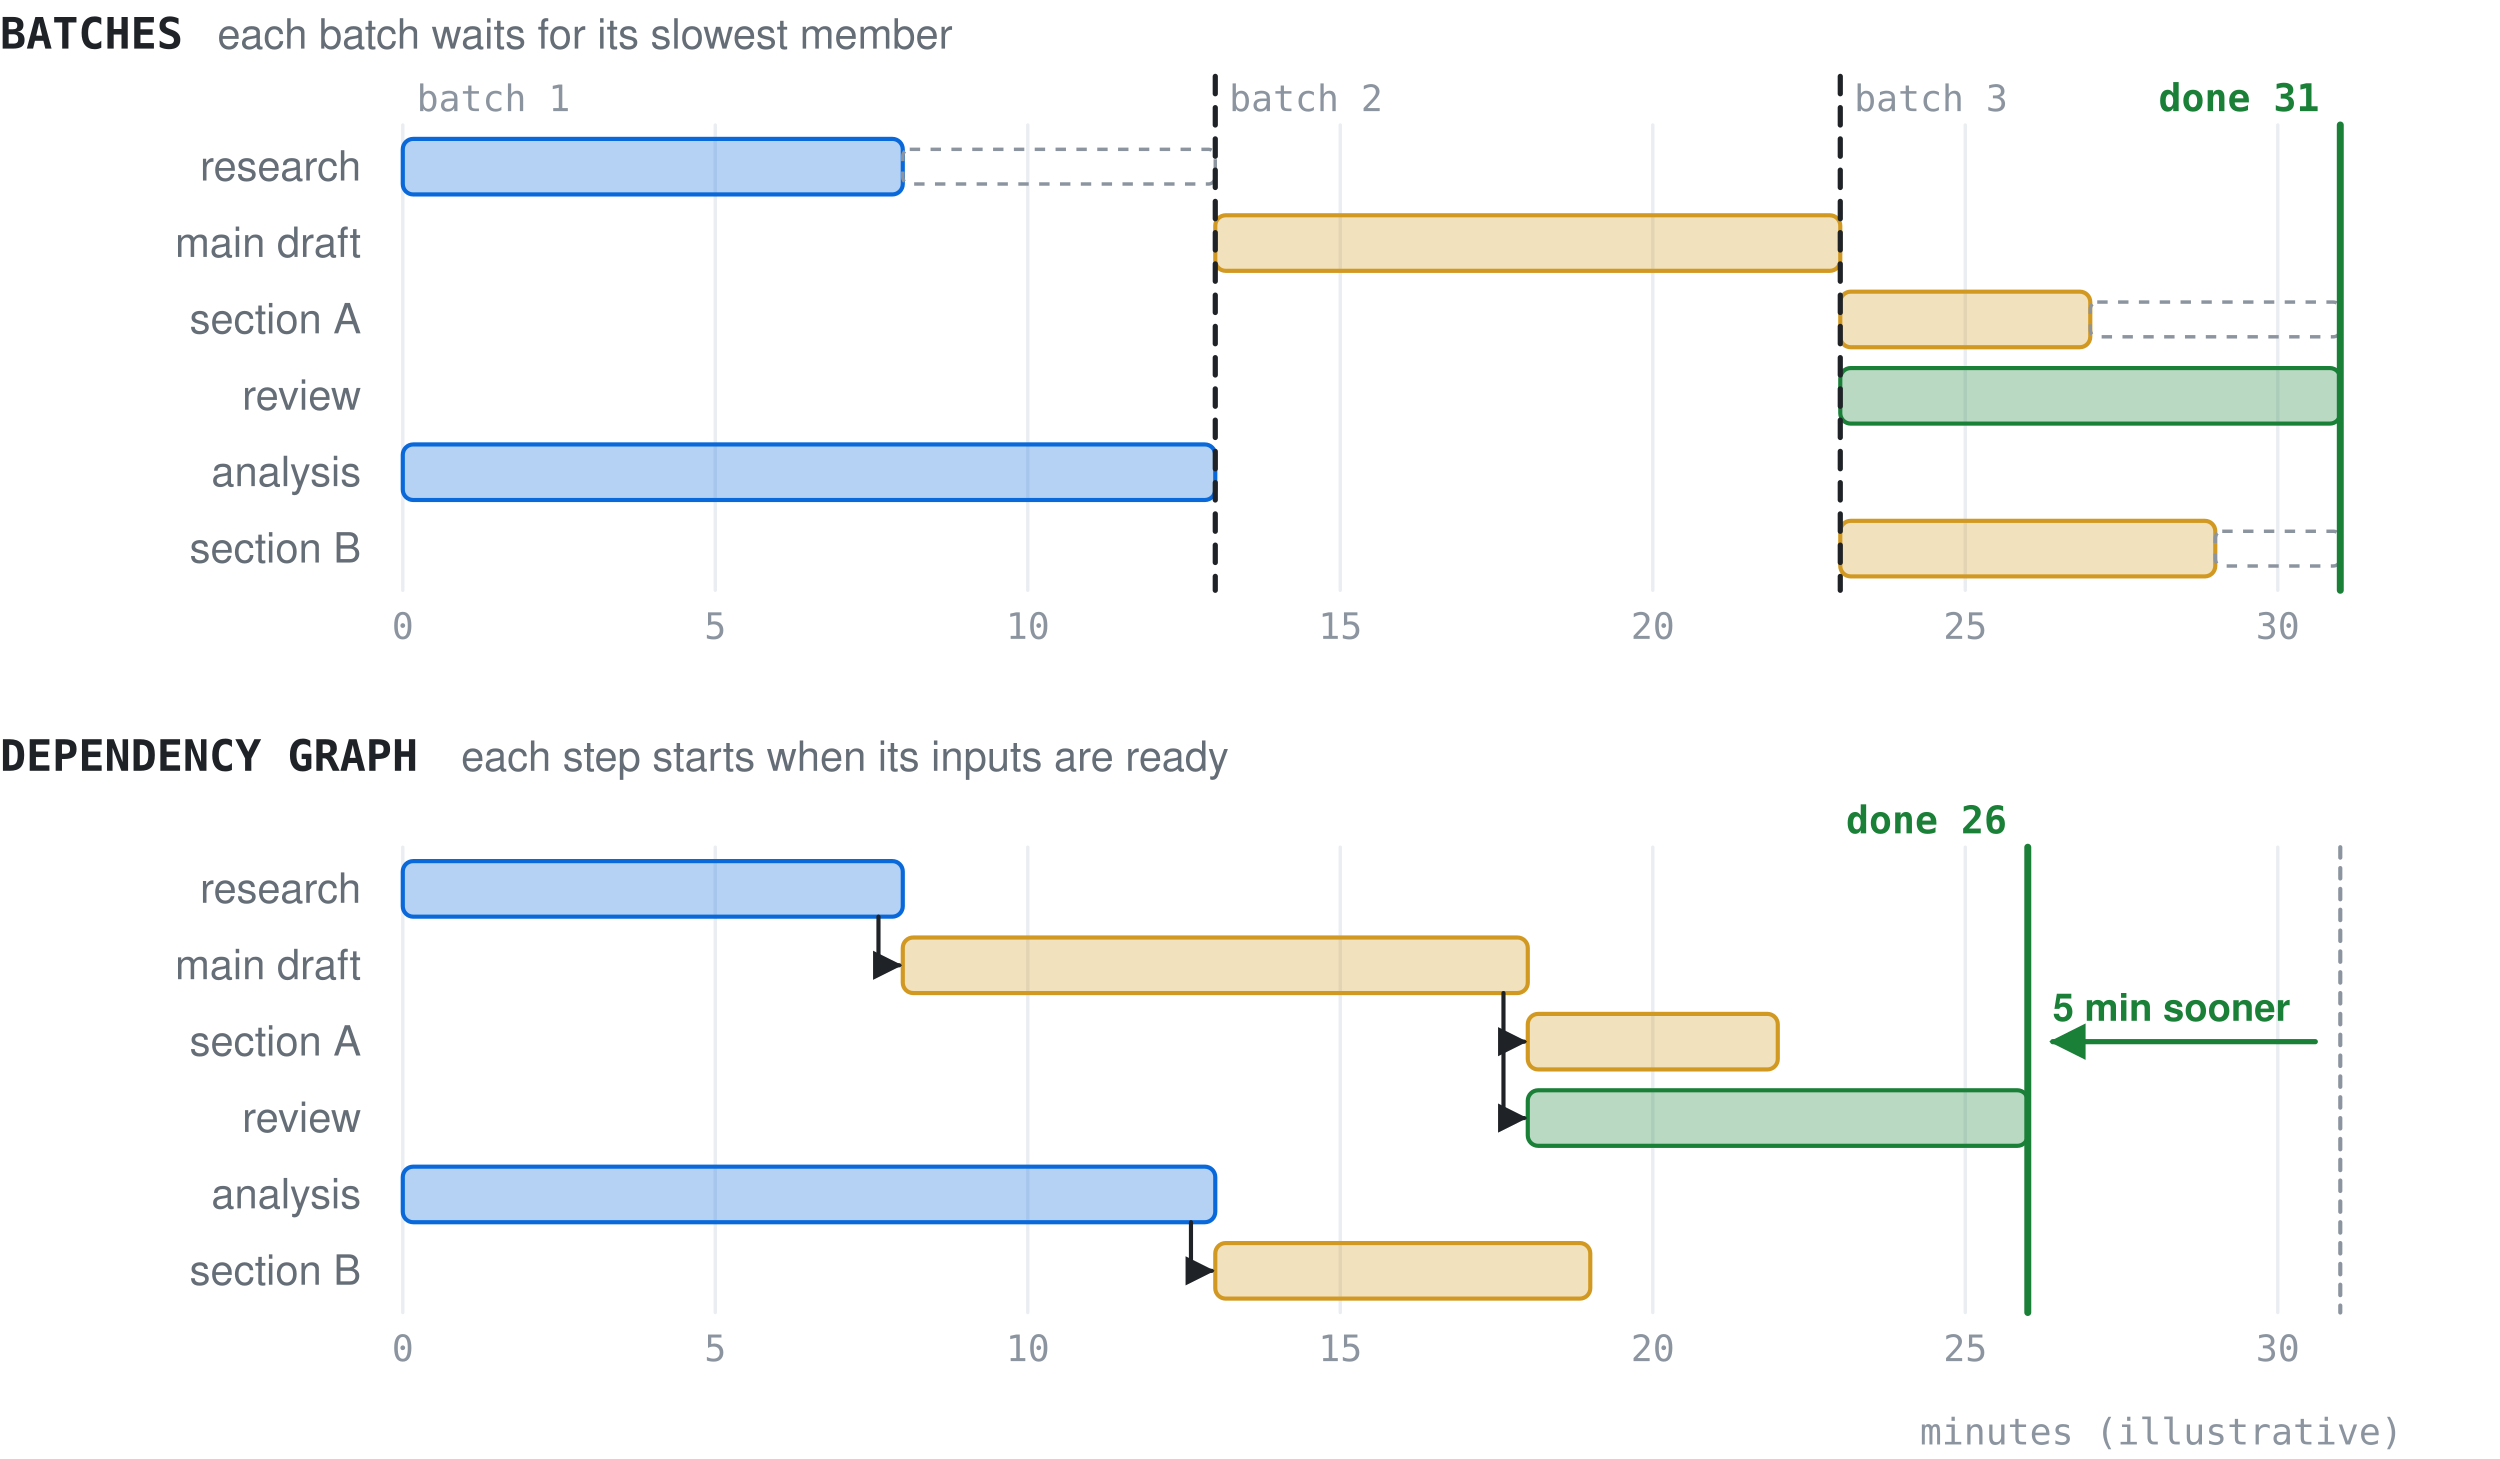
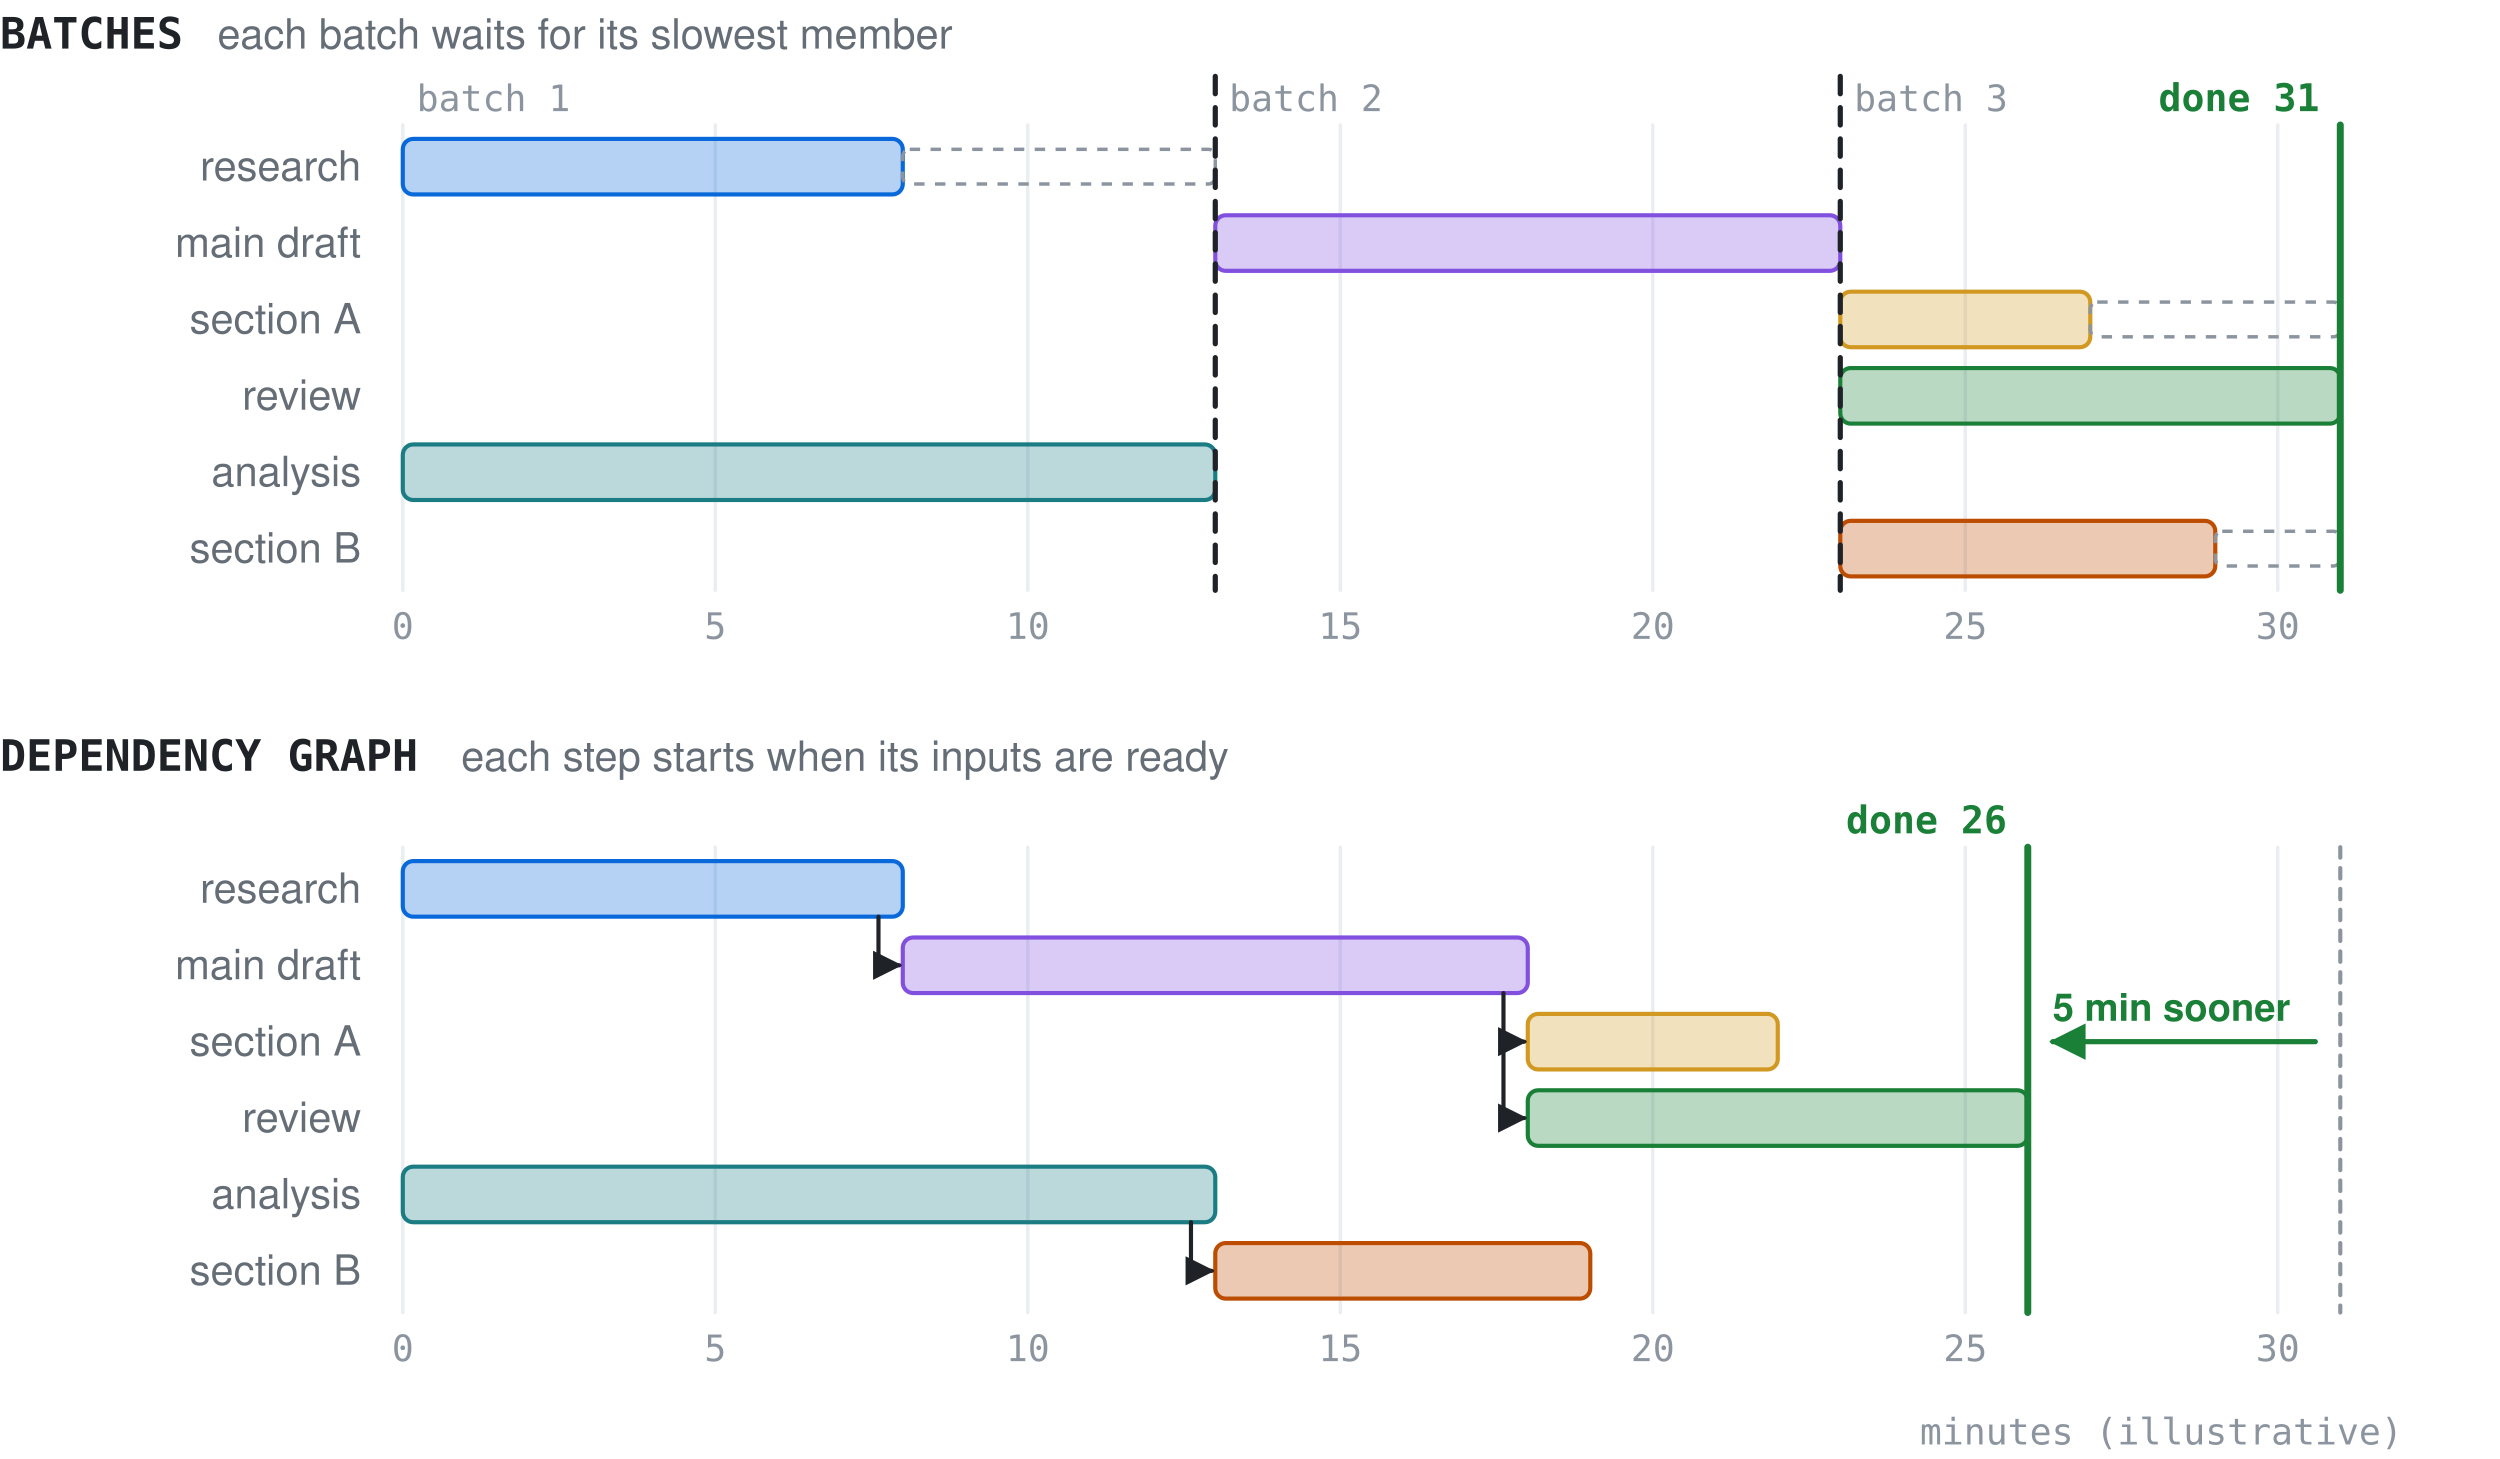
<svg xmlns="http://www.w3.org/2000/svg" viewBox="0 0 720 420" role="img">
  <defs>
    <marker id="a-sub" viewBox="0 0 10 10" refX="9" refY="5" markerWidth="7" markerHeight="7" orient="auto-start-reverse">
      <path d="M0 0 L10 5 L0 10 z" fill="#656d76" />
    </marker>
    <marker id="a-text" viewBox="0 0 10 10" refX="9" refY="5" markerWidth="7" markerHeight="7" orient="auto-start-reverse">
      <path d="M0 0 L10 5 L0 10 z" fill="#1f2328" />
    </marker>
    <marker id="a-blue" viewBox="0 0 10 10" refX="9" refY="5" markerWidth="7" markerHeight="7" orient="auto-start-reverse">
      <path d="M0 0 L10 5 L0 10 z" fill="#0969da" />
    </marker>
    <marker id="a-amber" viewBox="0 0 10 10" refX="9" refY="5" markerWidth="7" markerHeight="7" orient="auto-start-reverse">
      <path d="M0 0 L10 5 L0 10 z" fill="#d29922" />
    </marker>
    <marker id="a-green" viewBox="0 0 10 10" refX="9" refY="5" markerWidth="7" markerHeight="7" orient="auto-start-reverse">
      <path d="M0 0 L10 5 L0 10 z" fill="#1a7f37" />
    </marker>
  </defs>
  <text x="0.0" y="14.0" font-family="ui-monospace, SFMono-Regular, Menlo, Consolas, monospace" font-size="12.5" font-weight="700" fill="#1f2328" text-anchor="start">BATCHES</text>
  <text x="62.6" y="14.0" font-family="ui-sans-serif, system-ui, -apple-system, 'Segoe UI', Helvetica, Arial, sans-serif" font-size="12" font-weight="400" fill="#656d76" text-anchor="start">each batch waits for its slowest member</text>
  <path d="M116.0 36 V170" fill="none" stroke="#eaeef2" stroke-width="1" stroke-linecap="round" stroke-linejoin="round" />
  <text x="116.0" y="184.0" font-family="ui-monospace, SFMono-Regular, Menlo, Consolas, monospace" font-size="10.5" font-weight="400" fill="#8c959f" text-anchor="middle">0</text>
  <path d="M206.0 36 V170" fill="none" stroke="#eaeef2" stroke-width="1" stroke-linecap="round" stroke-linejoin="round" />
  <text x="206.0" y="184.0" font-family="ui-monospace, SFMono-Regular, Menlo, Consolas, monospace" font-size="10.5" font-weight="400" fill="#8c959f" text-anchor="middle">5</text>
  <path d="M296.0 36 V170" fill="none" stroke="#eaeef2" stroke-width="1" stroke-linecap="round" stroke-linejoin="round" />
  <text x="296.0" y="184.0" font-family="ui-monospace, SFMono-Regular, Menlo, Consolas, monospace" font-size="10.5" font-weight="400" fill="#8c959f" text-anchor="middle">10</text>
  <path d="M386.0 36 V170" fill="none" stroke="#eaeef2" stroke-width="1" stroke-linecap="round" stroke-linejoin="round" />
  <text x="386.0" y="184.0" font-family="ui-monospace, SFMono-Regular, Menlo, Consolas, monospace" font-size="10.5" font-weight="400" fill="#8c959f" text-anchor="middle">15</text>
  <path d="M476.0 36 V170" fill="none" stroke="#eaeef2" stroke-width="1" stroke-linecap="round" stroke-linejoin="round" />
  <text x="476.0" y="184.0" font-family="ui-monospace, SFMono-Regular, Menlo, Consolas, monospace" font-size="10.5" font-weight="400" fill="#8c959f" text-anchor="middle">20</text>
  <path d="M566.0 36 V170" fill="none" stroke="#eaeef2" stroke-width="1" stroke-linecap="round" stroke-linejoin="round" />
  <text x="566.0" y="184.0" font-family="ui-monospace, SFMono-Regular, Menlo, Consolas, monospace" font-size="10.5" font-weight="400" fill="#8c959f" text-anchor="middle">25</text>
  <path d="M656.0 36 V170" fill="none" stroke="#eaeef2" stroke-width="1" stroke-linecap="round" stroke-linejoin="round" />
  <text x="656.0" y="184.0" font-family="ui-monospace, SFMono-Regular, Menlo, Consolas, monospace" font-size="10.5" font-weight="400" fill="#8c959f" text-anchor="middle">30</text>
  <text x="104.0" y="52.0" font-family="ui-sans-serif, system-ui, -apple-system, 'Segoe UI', Helvetica, Arial, sans-serif" font-size="12" font-weight="400" fill="#656d76" text-anchor="end">research</text>
  <rect x="116.0" y="40.0" width="144.0" height="16.0" rx="3" fill="#0969da" fill-opacity="0.3" stroke="#0969da" stroke-width="1.2" />
  <rect x="260.0" y="43.0" width="90.0" height="10.0" rx="2" fill="none" fill-opacity="1" stroke="#8c959f" stroke-width="1" stroke-dasharray="3 3" />
  <text x="104.0" y="74.0" font-family="ui-sans-serif, system-ui, -apple-system, 'Segoe UI', Helvetica, Arial, sans-serif" font-size="12" font-weight="400" fill="#656d76" text-anchor="end">main draft</text>
-   <rect x="350.0" y="62.0" width="180.0" height="16.0" rx="3" fill="#d29922" fill-opacity="0.3" stroke="#d29922" stroke-width="1.2" />
+   <rect x="350.0" y="62.0" width="180.0" height="16.0" rx="3" fill="#8250df" fill-opacity="0.3" stroke="#8250df" stroke-width="1.2" />
  <text x="104.0" y="96.0" font-family="ui-sans-serif, system-ui, -apple-system, 'Segoe UI', Helvetica, Arial, sans-serif" font-size="12" font-weight="400" fill="#656d76" text-anchor="end">section A</text>
  <rect x="530.0" y="84.0" width="72.0" height="16.0" rx="3" fill="#d29922" fill-opacity="0.3" stroke="#d29922" stroke-width="1.2" />
  <rect x="602.0" y="87.0" width="72.0" height="10.0" rx="2" fill="none" fill-opacity="1" stroke="#8c959f" stroke-width="1" stroke-dasharray="3 3" />
  <text x="104.0" y="118.0" font-family="ui-sans-serif, system-ui, -apple-system, 'Segoe UI', Helvetica, Arial, sans-serif" font-size="12" font-weight="400" fill="#656d76" text-anchor="end">review</text>
  <rect x="530.0" y="106.0" width="144.0" height="16.0" rx="3" fill="#1a7f37" fill-opacity="0.3" stroke="#1a7f37" stroke-width="1.2" />
  <text x="104.0" y="140.0" font-family="ui-sans-serif, system-ui, -apple-system, 'Segoe UI', Helvetica, Arial, sans-serif" font-size="12" font-weight="400" fill="#656d76" text-anchor="end">analysis</text>
-   <rect x="116.0" y="128.0" width="234.0" height="16.0" rx="3" fill="#0969da" fill-opacity="0.3" stroke="#0969da" stroke-width="1.2" />
+   <rect x="116.0" y="128.0" width="234.0" height="16.0" rx="3" fill="#1b7c83" fill-opacity="0.3" stroke="#1b7c83" stroke-width="1.2" />
  <text x="104.0" y="162.0" font-family="ui-sans-serif, system-ui, -apple-system, 'Segoe UI', Helvetica, Arial, sans-serif" font-size="12" font-weight="400" fill="#656d76" text-anchor="end">section B</text>
-   <rect x="530.0" y="150.0" width="108.0" height="16.0" rx="3" fill="#d29922" fill-opacity="0.3" stroke="#d29922" stroke-width="1.2" />
+   <rect x="530.0" y="150.0" width="108.0" height="16.0" rx="3" fill="#bc4c00" fill-opacity="0.3" stroke="#bc4c00" stroke-width="1.2" />
  <rect x="638.0" y="153.0" width="36.0" height="10.0" rx="2" fill="none" fill-opacity="1" stroke="#8c959f" stroke-width="1" stroke-dasharray="3 3" />
  <text x="120.0" y="32.0" font-family="ui-monospace, SFMono-Regular, Menlo, Consolas, monospace" font-size="10.5" font-weight="400" fill="#8c959f" text-anchor="start">batch 1</text>
  <text x="354.0" y="32.0" font-family="ui-monospace, SFMono-Regular, Menlo, Consolas, monospace" font-size="10.5" font-weight="400" fill="#8c959f" text-anchor="start">batch 2</text>
  <text x="534.0" y="32.0" font-family="ui-monospace, SFMono-Regular, Menlo, Consolas, monospace" font-size="10.5" font-weight="400" fill="#8c959f" text-anchor="start">batch 3</text>
  <path d="M350.0 22 V170" fill="none" stroke="#1f2328" stroke-width="1.5" stroke-linecap="round" stroke-linejoin="round" stroke-dasharray="5 4" />
  <path d="M530.0 22 V170" fill="none" stroke="#1f2328" stroke-width="1.5" stroke-linecap="round" stroke-linejoin="round" stroke-dasharray="5 4" />
  <path d="M674.0 36 V170" fill="none" stroke="#1a7f37" stroke-width="2" stroke-linecap="round" stroke-linejoin="round" />
  <text x="668.0" y="32.0" font-family="ui-monospace, SFMono-Regular, Menlo, Consolas, monospace" font-size="11" font-weight="700" fill="#1a7f37" text-anchor="end">done 31</text>
  <text x="0.0" y="222.0" font-family="ui-monospace, SFMono-Regular, Menlo, Consolas, monospace" font-size="12.5" font-weight="700" fill="#1f2328" text-anchor="start">DEPENDENCY GRAPH</text>
  <text x="132.8" y="222.0" font-family="ui-sans-serif, system-ui, -apple-system, 'Segoe UI', Helvetica, Arial, sans-serif" font-size="12" font-weight="400" fill="#656d76" text-anchor="start">each step starts when its inputs are ready</text>
  <path d="M116.0 244 V378" fill="none" stroke="#eaeef2" stroke-width="1" stroke-linecap="round" stroke-linejoin="round" />
  <text x="116.0" y="392.0" font-family="ui-monospace, SFMono-Regular, Menlo, Consolas, monospace" font-size="10.5" font-weight="400" fill="#8c959f" text-anchor="middle">0</text>
  <path d="M206.0 244 V378" fill="none" stroke="#eaeef2" stroke-width="1" stroke-linecap="round" stroke-linejoin="round" />
  <text x="206.0" y="392.0" font-family="ui-monospace, SFMono-Regular, Menlo, Consolas, monospace" font-size="10.5" font-weight="400" fill="#8c959f" text-anchor="middle">5</text>
  <path d="M296.0 244 V378" fill="none" stroke="#eaeef2" stroke-width="1" stroke-linecap="round" stroke-linejoin="round" />
  <text x="296.0" y="392.0" font-family="ui-monospace, SFMono-Regular, Menlo, Consolas, monospace" font-size="10.5" font-weight="400" fill="#8c959f" text-anchor="middle">10</text>
  <path d="M386.0 244 V378" fill="none" stroke="#eaeef2" stroke-width="1" stroke-linecap="round" stroke-linejoin="round" />
  <text x="386.0" y="392.0" font-family="ui-monospace, SFMono-Regular, Menlo, Consolas, monospace" font-size="10.5" font-weight="400" fill="#8c959f" text-anchor="middle">15</text>
  <path d="M476.0 244 V378" fill="none" stroke="#eaeef2" stroke-width="1" stroke-linecap="round" stroke-linejoin="round" />
  <text x="476.0" y="392.0" font-family="ui-monospace, SFMono-Regular, Menlo, Consolas, monospace" font-size="10.5" font-weight="400" fill="#8c959f" text-anchor="middle">20</text>
  <path d="M566.0 244 V378" fill="none" stroke="#eaeef2" stroke-width="1" stroke-linecap="round" stroke-linejoin="round" />
  <text x="566.0" y="392.0" font-family="ui-monospace, SFMono-Regular, Menlo, Consolas, monospace" font-size="10.5" font-weight="400" fill="#8c959f" text-anchor="middle">25</text>
  <path d="M656.0 244 V378" fill="none" stroke="#eaeef2" stroke-width="1" stroke-linecap="round" stroke-linejoin="round" />
  <text x="656.0" y="392.0" font-family="ui-monospace, SFMono-Regular, Menlo, Consolas, monospace" font-size="10.5" font-weight="400" fill="#8c959f" text-anchor="middle">30</text>
  <text x="104.0" y="260.0" font-family="ui-sans-serif, system-ui, -apple-system, 'Segoe UI', Helvetica, Arial, sans-serif" font-size="12" font-weight="400" fill="#656d76" text-anchor="end">research</text>
  <rect x="116.0" y="248.0" width="144.0" height="16.0" rx="3" fill="#0969da" fill-opacity="0.3" stroke="#0969da" stroke-width="1.2" />
  <text x="104.0" y="282.0" font-family="ui-sans-serif, system-ui, -apple-system, 'Segoe UI', Helvetica, Arial, sans-serif" font-size="12" font-weight="400" fill="#656d76" text-anchor="end">main draft</text>
-   <rect x="260.0" y="270.0" width="180.0" height="16.0" rx="3" fill="#d29922" fill-opacity="0.3" stroke="#d29922" stroke-width="1.2" />
+   <rect x="260.0" y="270.0" width="180.0" height="16.0" rx="3" fill="#8250df" fill-opacity="0.3" stroke="#8250df" stroke-width="1.2" />
  <text x="104.0" y="304.0" font-family="ui-sans-serif, system-ui, -apple-system, 'Segoe UI', Helvetica, Arial, sans-serif" font-size="12" font-weight="400" fill="#656d76" text-anchor="end">section A</text>
  <rect x="440.0" y="292.0" width="72.0" height="16.0" rx="3" fill="#d29922" fill-opacity="0.3" stroke="#d29922" stroke-width="1.2" />
  <text x="104.0" y="326.0" font-family="ui-sans-serif, system-ui, -apple-system, 'Segoe UI', Helvetica, Arial, sans-serif" font-size="12" font-weight="400" fill="#656d76" text-anchor="end">review</text>
  <rect x="440.0" y="314.0" width="144.0" height="16.0" rx="3" fill="#1a7f37" fill-opacity="0.3" stroke="#1a7f37" stroke-width="1.2" />
  <text x="104.0" y="348.0" font-family="ui-sans-serif, system-ui, -apple-system, 'Segoe UI', Helvetica, Arial, sans-serif" font-size="12" font-weight="400" fill="#656d76" text-anchor="end">analysis</text>
-   <rect x="116.0" y="336.0" width="234.0" height="16.0" rx="3" fill="#0969da" fill-opacity="0.3" stroke="#0969da" stroke-width="1.2" />
+   <rect x="116.0" y="336.0" width="234.0" height="16.0" rx="3" fill="#1b7c83" fill-opacity="0.3" stroke="#1b7c83" stroke-width="1.2" />
  <text x="104.0" y="370.0" font-family="ui-sans-serif, system-ui, -apple-system, 'Segoe UI', Helvetica, Arial, sans-serif" font-size="12" font-weight="400" fill="#656d76" text-anchor="end">section B</text>
-   <rect x="350.0" y="358.0" width="108.0" height="16.0" rx="3" fill="#d29922" fill-opacity="0.3" stroke="#d29922" stroke-width="1.2" />
+   <rect x="350.0" y="358.0" width="108.0" height="16.0" rx="3" fill="#bc4c00" fill-opacity="0.3" stroke="#bc4c00" stroke-width="1.2" />
  <path d="M253.0 264 V278.0" fill="none" stroke="#1f2328" stroke-width="1.2" stroke-linecap="round" stroke-linejoin="round" />
  <path d="M253.0 278.0 H259.0" fill="none" stroke="#1f2328" stroke-width="1.2" stroke-linecap="round" stroke-linejoin="round" marker-end="url(#a-text)" />
  <path d="M433.0 286 V322.0" fill="none" stroke="#1f2328" stroke-width="1.2" stroke-linecap="round" stroke-linejoin="round" />
  <path d="M433.0 300.0 H439.0" fill="none" stroke="#1f2328" stroke-width="1.2" stroke-linecap="round" stroke-linejoin="round" marker-end="url(#a-text)" />
  <path d="M433.0 322.0 H439.0" fill="none" stroke="#1f2328" stroke-width="1.2" stroke-linecap="round" stroke-linejoin="round" marker-end="url(#a-text)" />
  <path d="M343.0 352 V366.0" fill="none" stroke="#1f2328" stroke-width="1.2" stroke-linecap="round" stroke-linejoin="round" />
  <path d="M343.0 366.0 H349.0" fill="none" stroke="#1f2328" stroke-width="1.2" stroke-linecap="round" stroke-linejoin="round" marker-end="url(#a-text)" />
  <path d="M674.0 244 V378" fill="none" stroke="#8c959f" stroke-width="1.2" stroke-linecap="round" stroke-linejoin="round" stroke-dasharray="3 3" />
  <path d="M666.8 300 H591.2" fill="none" stroke="#1a7f37" stroke-width="1.5" stroke-linecap="round" stroke-linejoin="round" marker-end="url(#a-green)" />
  <text x="625.4" y="294.0" font-family="ui-sans-serif, system-ui, -apple-system, 'Segoe UI', Helvetica, Arial, sans-serif" font-size="11" font-weight="600" fill="#1a7f37" text-anchor="middle">5 min sooner</text>
  <path d="M584.0 244 V378" fill="none" stroke="#1a7f37" stroke-width="2" stroke-linecap="round" stroke-linejoin="round" />
  <text x="578.0" y="240.0" font-family="ui-monospace, SFMono-Regular, Menlo, Consolas, monospace" font-size="11" font-weight="700" fill="#1a7f37" text-anchor="end">done 26</text>
  <text x="692.0" y="416.0" font-family="ui-monospace, SFMono-Regular, Menlo, Consolas, monospace" font-size="10.5" font-weight="400" fill="#8c959f" text-anchor="end">minutes (illustrative)</text>
</svg>
